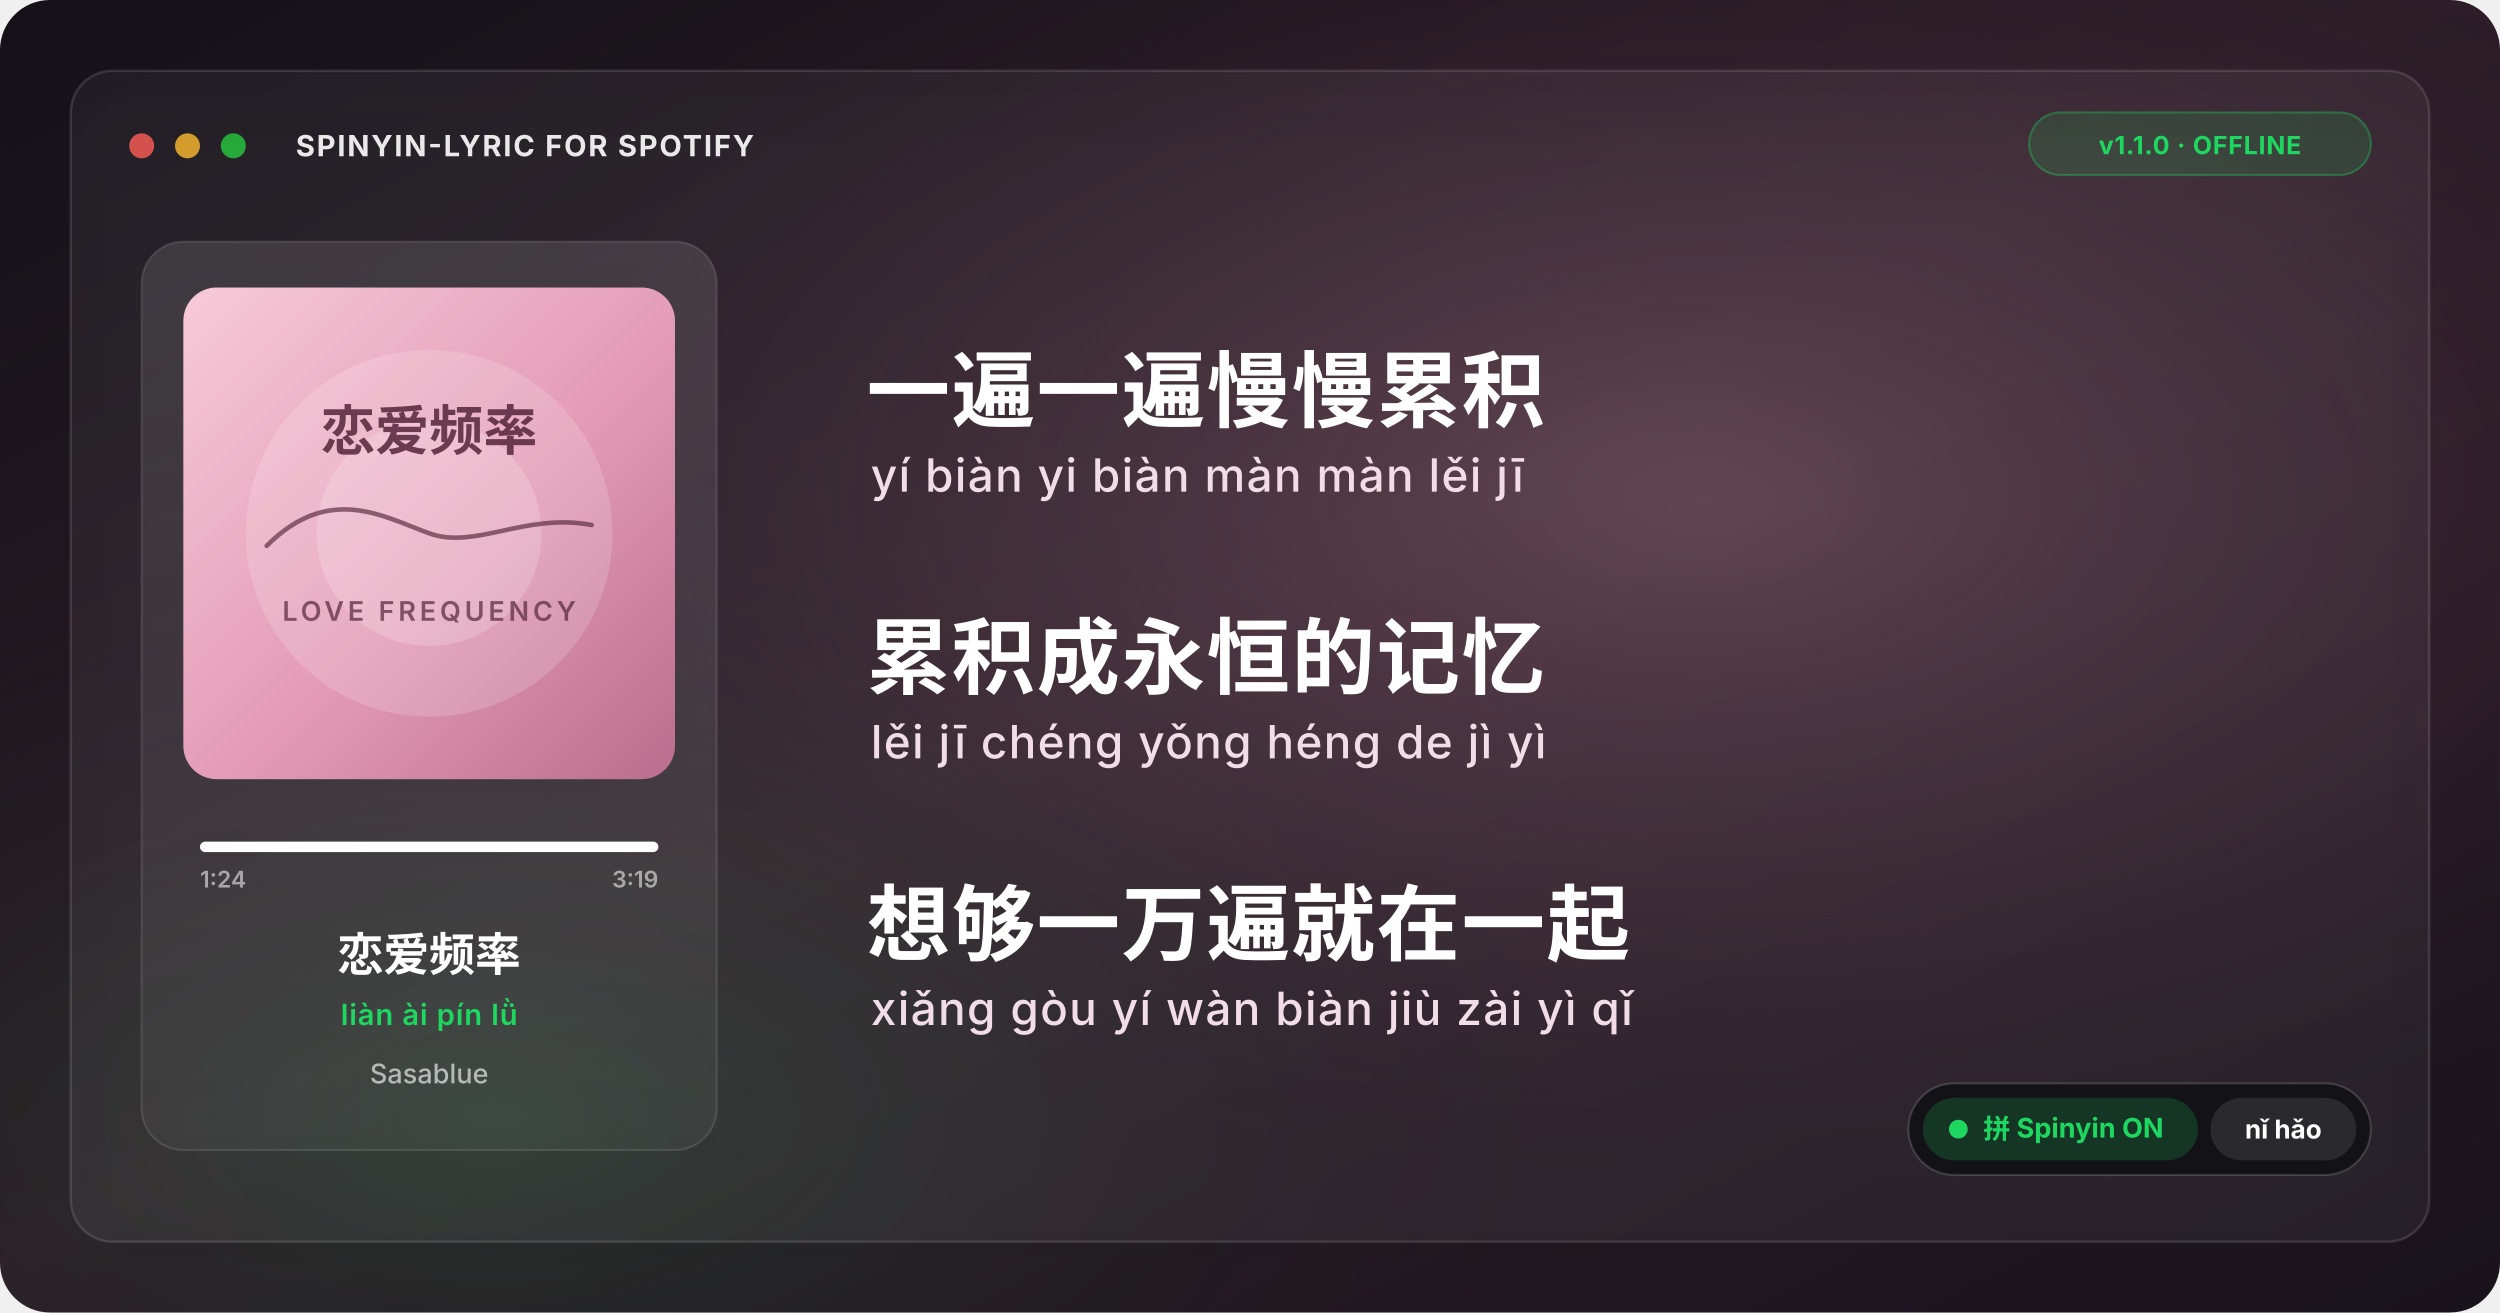
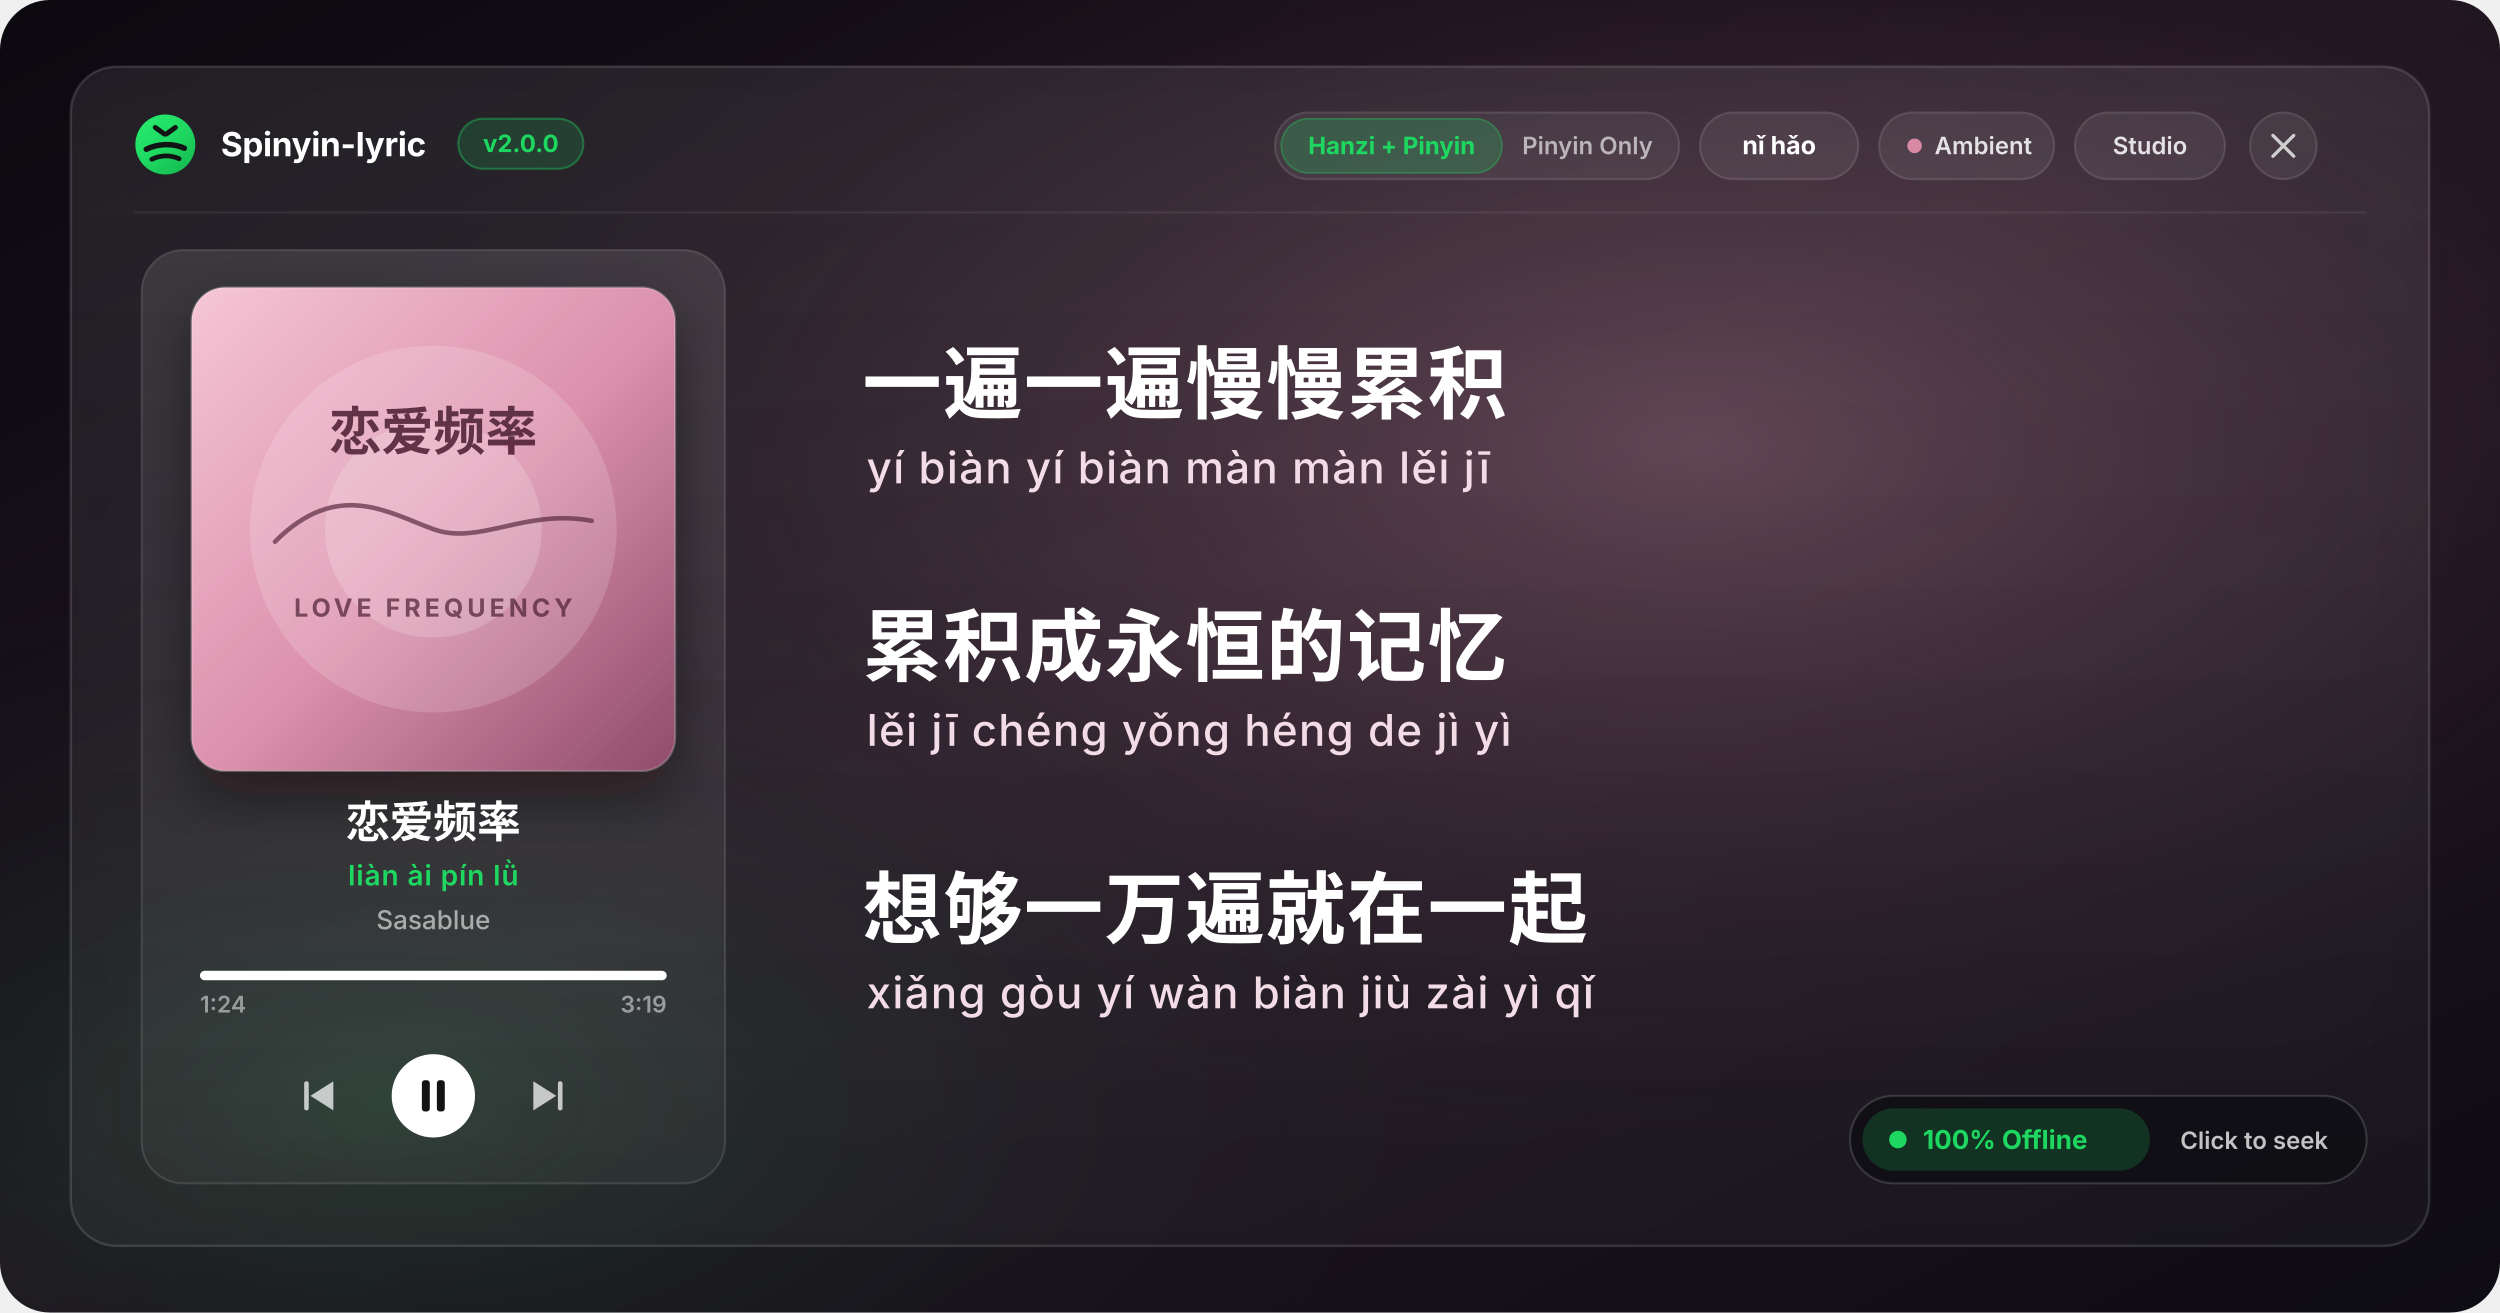
- <svg xmlns="http://www.w3.org/2000/svg" viewBox="0 0 1200 630" width="1200" height="630" role="img" aria-label="Spinyin-lyric for Spotify live Pinyin lyrics preview">
+ <svg xmlns="http://www.w3.org/2000/svg" viewBox="0 0 1200 630" width="1200" height="630" role="img" aria-label="Spinyin-lyric v2.0.0 Standalone Liquid Glass Lyrics Stage preview">
  <defs>
    <linearGradient id="bgGrad" x1="0%" y1="0%" x2="100%" y2="100%">
-       <stop offset="0%" stop-color="#141118" />
-       <stop offset="48%" stop-color="#2c1d27" />
-       <stop offset="100%" stop-color="#19131c" />
+       <stop offset="0%" stop-color="#0b090f" />
+       <stop offset="48%" stop-color="#201520" />
+       <stop offset="100%" stop-color="#0e0c14" />
    </linearGradient>
-     <radialGradient id="glowRose" cx="68%" cy="38%" r="55%">
-       <stop offset="0%" stop-color="#d88aa4" stop-opacity="0.28" />
-       <stop offset="60%" stop-color="#8b4d68" stop-opacity="0.10" />
-       <stop offset="100%" stop-color="#141118" stop-opacity="0" />
+     <radialGradient id="glowRose" cx="68%" cy="34%" r="56%">
+       <stop offset="0%" stop-color="#d88aa4" stop-opacity="0.30" />
+       <stop offset="56%" stop-color="#7c425d" stop-opacity="0.12" />
+       <stop offset="100%" stop-color="#0b090f" stop-opacity="0" />
    </radialGradient>
-     <radialGradient id="glowMint" cx="20%" cy="85%" r="45%">
-       <stop offset="0%" stop-color="#1ed760" stop-opacity="0.14" />
-       <stop offset="100%" stop-color="#141118" stop-opacity="0" />
+     <radialGradient id="glowMint" cx="16%" cy="84%" r="44%">
+       <stop offset="0%" stop-color="#1ed760" stop-opacity="0.15" />
+       <stop offset="100%" stop-color="#0b090f" stop-opacity="0" />
    </radialGradient>
+     <linearGradient id="stageGlass" x1="0%" y1="0%" x2="0%" y2="100%">
+       <stop offset="0%" stop-color="#ffffff" stop-opacity="0.075" />
+       <stop offset="100%" stop-color="#ffffff" stop-opacity="0.025" />
+     </linearGradient>
+     <linearGradient id="cardGlass" x1="0%" y1="0%" x2="0%" y2="100%">
+       <stop offset="0%" stop-color="#ffffff" stop-opacity="0.105" />
+       <stop offset="100%" stop-color="#ffffff" stop-opacity="0.035" />
+     </linearGradient>
+     <linearGradient id="topSpecular" x1="0%" y1="0%" x2="100%" y2="0%">
+       <stop offset="0%" stop-color="#ffffff" stop-opacity="0" />
+       <stop offset="30%" stop-color="#ffffff" stop-opacity="0.28" />
+       <stop offset="70%" stop-color="#ffffff" stop-opacity="0.28" />
+       <stop offset="100%" stop-color="#ffffff" stop-opacity="0" />
+     </linearGradient>
    <linearGradient id="coverGrad" x1="0%" y1="0%" x2="100%" y2="100%">
-       <stop offset="0%" stop-color="#f7cad9" />
-       <stop offset="55%" stop-color="#e39bb5" />
-       <stop offset="100%" stop-color="#b96d8c" />
+       <stop offset="0%" stop-color="#f5c6d6" />
+       <stop offset="52%" stop-color="#dc91ac" />
+       <stop offset="100%" stop-color="#8f4c6a" />
    </linearGradient>
-     <linearGradient id="glassCard" x1="0%" y1="0%" x2="0%" y2="100%">
-       <stop offset="0%" stop-color="#ffffff" stop-opacity="0.11" />
-       <stop offset="100%" stop-color="#ffffff" stop-opacity="0.04" />
+     <linearGradient id="logoBadge" x1="18%" y1="10%" x2="84%" y2="92%">
+       <stop offset="0%" stop-color="#27E86D" />
+       <stop offset="52%" stop-color="#1ED760" />
+       <stop offset="100%" stop-color="#16BD52" />
    </linearGradient>
-     <filter id="softShadow" x="-15%" y="-15%" width="130%" height="130%">
-       <feDropShadow dx="0" dy="14" stdDeviation="20" flood-color="#000000" flood-opacity="0.45" />
+     <filter id="softShadow" x="-12%" y="-12%" width="124%" height="124%">
+       <feDropShadow dx="0" dy="16" stdDeviation="22" flood-color="#000000" flood-opacity="0.52" />
+     </filter>
+     <filter id="coverShadow" x="-15%" y="-15%" width="130%" height="130%">
+       <feDropShadow dx="0" dy="12" stdDeviation="14" flood-color="#14080f" flood-opacity="0.45" />
    </filter>
    <clipPath id="coverClip">
-       <rect x="88" y="138" width="236" height="236" rx="16" />
+       <rect x="92" y="138" width="232" height="232" rx="16" />
    </clipPath>
    <style>
-       .sans { font-family: -apple-system, BlinkMacSystemFont, "Segoe UI", "PingFang SC", "Microsoft YaHei", system-ui, sans-serif; }
+       .sans { font-family: -apple-system, BlinkMacSystemFont, "Segoe UI", "PingFang SC", "Noto Sans SC", "Microsoft YaHei", system-ui, sans-serif; }
      .line1 { animation: active1 9s ease-in-out infinite; }
      .line2 { animation: active2 9s ease-in-out infinite; }
      .line3 { animation: active3 9s ease-in-out infinite; }
-       .progressBar { animation: progressMove 9s linear infinite; transform-origin: 96px 408px; }
+       .progressBar { animation: progressMove 9s linear infinite; transform-origin: 96px 468px; }
      .dotPulse { animation: dotGlow 2.4s ease-in-out infinite; }

      @keyframes active1 {
        0%, 28% { opacity: 1; }
-         34%, 94% { opacity: 0.34; }
+         35%, 93% { opacity: 0.30; }
        100% { opacity: 1; }
      }
      @keyframes active2 {
-         0%, 28% { opacity: 0.34; }
-         34%, 62% { opacity: 1; }
-         68%, 100% { opacity: 0.34; }
+         0%, 28% { opacity: 0.30; }
+         35%, 61% { opacity: 1; }
+         68%, 100% { opacity: 0.30; }
      }
      @keyframes active3 {
-         0%, 62% { opacity: 0.34; }
-         68%, 94% { opacity: 1; }
-         100% { opacity: 0.34; }
+         0%, 61% { opacity: 0.30; }
+         68%, 93% { opacity: 1; }
+         100% { opacity: 0.30; }
      }
      @keyframes progressMove {
-         0% { transform: scaleX(0.24); }
-         100% { transform: scaleX(0.78); }
+         0% { transform: scaleX(0.26); }
+         100% { transform: scaleX(0.80); }
      }
      @keyframes dotGlow {
        0%, 100% { opacity: 1; }
-         50% { opacity: 0.45; }
+         50% { opacity: 0.42; }
      }
    </style>
  </defs>
  <rect width="1200" height="630" rx="24" fill="url(#bgGrad)" />
  <rect width="1200" height="630" rx="24" fill="url(#glowRose)" />
  <rect width="1200" height="630" rx="24" fill="url(#glowMint)" />
-   <rect x="34" y="34" width="1132" height="562" rx="20" fill="rgba(255,255,255,0.045)" stroke="rgba(255,255,255,0.12)" stroke-width="1.2" filter="url(#softShadow)" />
-   <circle cx="68" cy="70" r="6" fill="#ff5f56" opacity="0.8" />
-   <circle cx="90" cy="70" r="6" fill="#ffbd2e" opacity="0.8" />
-   <circle cx="112" cy="70" r="6" fill="#27c93f" opacity="0.8" />
-   <text x="142" y="75" class="sans" fill="#ffffff" font-size="14" font-weight="700" letter-spacing="0.06em" opacity="0.9">SPINYIN-LYRIC FOR SPOTIFY</text>
-   <rect x="974" y="54" width="164" height="30" rx="15" fill="rgba(30,215,96,0.14)" stroke="rgba(30,215,96,0.35)" stroke-width="1" />
-   <text x="1056" y="74" text-anchor="middle" class="sans" fill="#1ed760" font-size="12" font-weight="700" letter-spacing="0.03em">v1.1.0 · OFFLINE</text>
-   <rect x="68" y="116" width="276" height="436" rx="20" fill="url(#glassCard)" stroke="rgba(255,255,255,0.11)" stroke-width="1" />
-   <g clip-path="url(#coverClip)">
-     <rect x="88" y="138" width="236" height="236" fill="url(#coverGrad)" />
-     <circle cx="206" cy="256" r="88" fill="#ffffff" opacity="0.16" />
-     <circle cx="206" cy="256" r="54" fill="#ffffff" opacity="0.18" />
-     <path d="M128 262 C158 232, 184 248, 206 256 C228 264, 252 246, 284 252" fill="none" stroke="#532539" stroke-width="2.2" stroke-linecap="round" opacity="0.65" />
-     <text x="206" y="216" text-anchor="middle" class="sans" fill="#532539" font-size="26" font-weight="700" opacity="0.85">恋爱频率</text>
-     <text x="206" y="298" text-anchor="middle" class="sans" fill="#532539" font-size="13" font-weight="600" letter-spacing="0.14em" opacity="0.7">LOVE FREQUENCY</text>
-   </g>
-   <rect x="96" y="404" width="220" height="5" rx="2.5" fill="rgba(255,255,255,0.18)" />
-   <rect x="96" y="404" width="220" height="5" rx="2.5" fill="#ffffff" class="progressBar" />
-   <text x="96" y="426" class="sans" fill="rgba(255,255,255,0.55)" font-size="11" font-weight="600">1:24</text>
-   <text x="316" y="426" text-anchor="end" class="sans" fill="rgba(255,255,255,0.55)" font-size="11" font-weight="600">3:19</text>
-   <text x="206" y="466" text-anchor="middle" class="sans" fill="#ffffff" font-size="22" font-weight="700">恋爱频率</text>
-   <text x="206" y="492" text-anchor="middle" class="sans" fill="#1ed760" font-size="14" font-weight="600" letter-spacing="0.03em">liàn ài pín lǜ</text>
-   <text x="206" y="520" text-anchor="middle" class="sans" fill="rgba(255,255,255,0.62)" font-size="13" font-weight="500">Sasablue</text>
-   <g transform="translate(416, 152)">
-     <g class="line1">
-       <text x="0" y="50" class="sans" fill="#ffffff" font-size="40" font-weight="800" letter-spacing="0.02em">一遍一遍慢慢累积</text>
-       <text x="2" y="84" class="sans" fill="#f2dde6" font-size="22" font-weight="500" letter-spacing="0.03em">yí biàn yi biàn màn màn lěi jī</text>
-     </g>
-     <g class="line2" transform="translate(0, 128)">
-       <text x="0" y="50" class="sans" fill="#ffffff" font-size="40" font-weight="800" letter-spacing="0.02em">累积成永恒的记忆</text>
-       <text x="2" y="84" class="sans" fill="#f2dde6" font-size="22" font-weight="500" letter-spacing="0.03em">lěi jī chéng yǒng héng de jì yì</text>
-     </g>
-     <g class="line3" transform="translate(0, 256)">
-       <text x="0" y="50" class="sans" fill="#ffffff" font-size="40" font-weight="800" letter-spacing="0.02em">想够一万遍就在一起</text>
-       <text x="2" y="84" class="sans" fill="#f2dde6" font-size="22" font-weight="500" letter-spacing="0.03em">xiǎng gòu yí wàn biàn jiù zài yì qǐ</text>
+   <rect x="34" y="32" width="1132" height="566" rx="22" fill="url(#stageGlass)" stroke="rgba(255,255,255,0.13)" stroke-width="1.2" filter="url(#softShadow)" />
+   <line x1="88" y1="33" x2="1112" y2="33" stroke="url(#topSpecular)" stroke-width="1.2" />
+   <g transform="translate(64, 54) scale(0.24)">
+     <circle cx="64" cy="64" r="60" fill="url(#logoBadge)" />
+     <g fill="none" stroke="#111315" stroke-linecap="round" stroke-linejoin="round">
+       <path d="M 44 30 L 60.8 42.2 Q 64 44.5 67.2 42.2 L 84 30" stroke-width="10" />
+       <path d="M 26 73.5 C 49 62, 79 61, 102 71.5" stroke-width="11" />
+       <path d="M 37 93.5 C 54.5 85, 74.5 84.5 91.5 92.5" stroke-width="9.5" />
    </g>
  </g>
-   <g transform="translate(916, 520)">
-     <rect x="0" y="0" width="222" height="44" rx="22" fill="rgba(16,16,20,0.86)" stroke="rgba(255,255,255,0.16)" stroke-width="1" />
-     <rect x="7" y="7" width="132" height="30" rx="15" fill="rgba(29,185,84,0.22)" />
-     <circle cx="24" cy="22" r="4.5" fill="#1ed760" class="dotPulse" />
-     <text x="36" y="26.5" class="sans" fill="#1ed760" font-size="13" font-weight="700">拼 Spinyin ON</text>
-     <rect x="145" y="7" width="70" height="30" rx="15" fill="rgba(255,255,255,0.10)" />
-     <text x="180" y="26.5" text-anchor="middle" class="sans" fill="#ffffff" font-size="12.5" font-weight="700">nǐ hǎo</text>
+   <text x="106" y="75" class="sans" fill="#ffffff" font-size="16" font-weight="700" letter-spacing="-0.01em">Spinyin-lyric</text>
+   <rect x="220" y="57" width="60" height="24" rx="12" fill="rgba(30,215,96,0.16)" stroke="rgba(30,215,96,0.38)" stroke-width="1" />
+   <text x="250" y="73" text-anchor="middle" class="sans" fill="#1ed760" font-size="11.5" font-weight="700">v2.0.0</text>
+   <g transform="translate(612, 54)">
+     <rect x="0" y="0" width="194" height="32" rx="16" fill="rgba(255,255,255,0.06)" stroke="rgba(255,255,255,0.12)" stroke-width="1" />
+     <rect x="3" y="3" width="106" height="26" rx="13" fill="rgba(30,215,96,0.22)" stroke="rgba(30,215,96,0.35)" stroke-width="0.8" />
+     <text x="56" y="20" text-anchor="middle" class="sans" fill="#1ed760" font-size="11.5" font-weight="700">Hanzi + Pinyin</text>
+     <text x="150" y="20" text-anchor="middle" class="sans" fill="rgba(255,255,255,0.62)" font-size="11.5" font-weight="600">Pinyin Only</text>
+     <rect x="204" y="0" width="76" height="32" rx="16" fill="rgba(255,255,255,0.07)" stroke="rgba(255,255,255,0.12)" stroke-width="1" />
+     <text x="242" y="20" text-anchor="middle" class="sans" fill="#ffffff" font-size="12" font-weight="700">nǐ hǎo</text>
+     <rect x="290" y="0" width="84" height="32" rx="16" fill="rgba(255,255,255,0.07)" stroke="rgba(255,255,255,0.12)" stroke-width="1" />
+     <circle cx="307" cy="16" r="3.5" fill="#d88aa4" />
+     <text x="340" y="20" text-anchor="middle" class="sans" fill="rgba(255,255,255,0.85)" font-size="11.5" font-weight="600">Ambient</text>
+     <rect x="384" y="0" width="72" height="32" rx="16" fill="rgba(255,255,255,0.07)" stroke="rgba(255,255,255,0.12)" stroke-width="1" />
+     <text x="420" y="20" text-anchor="middle" class="sans" fill="rgba(255,255,255,0.85)" font-size="11.5" font-weight="600">Studio</text>
+     <circle cx="484" cy="16" r="16" fill="rgba(255,255,255,0.07)" stroke="rgba(255,255,255,0.12)" stroke-width="1" />
+     <path d="M 479 11 L 489 21 M 489 11 L 479 21" stroke="rgba(255,255,255,0.75)" stroke-width="1.6" stroke-linecap="round" />
+   </g>
+   <line x1="64" y1="102" x2="1136" y2="102" stroke="rgba(255,255,255,0.07)" stroke-width="1" />
+   <rect x="68" y="120" width="280" height="448" rx="20" fill="url(#cardGlass)" stroke="rgba(255,255,255,0.12)" stroke-width="1" />
+   <g filter="url(#coverShadow)">
+     <g clip-path="url(#coverClip)">
+       <rect x="92" y="138" width="232" height="232" fill="url(#coverGrad)" />
+       <circle cx="208" cy="254" r="88" fill="#ffffff" opacity="0.16" />
+       <circle cx="208" cy="254" r="52" fill="#ffffff" opacity="0.18" />
+       <path d="M132 260 C162 230, 186 246, 208 254 C230 262, 252 244, 284 250" fill="none" stroke="#4f2035" stroke-width="2.2" stroke-linecap="round" opacity="0.65" />
+       <text x="208" y="216" text-anchor="middle" class="sans" fill="#4f2035" font-size="25" font-weight="800" opacity="0.88">恋爱频率</text>
+       <text x="208" y="296" text-anchor="middle" class="sans" fill="#4f2035" font-size="12" font-weight="700" letter-spacing="0.16em" opacity="0.72">LOVE FREQUENCY</text>
+     </g>
+     <rect x="92" y="138" width="232" height="232" rx="16" fill="none" stroke="rgba(255,255,255,0.18)" stroke-width="1" />
+   </g>
+   <text x="208" y="402" text-anchor="middle" class="sans" fill="#ffffff" font-size="21" font-weight="700">恋爱频率</text>
+   <text x="208" y="425" text-anchor="middle" class="sans" fill="#1ed760" font-size="13.5" font-weight="600" letter-spacing="0.03em">liàn ài pín lǜ</text>
+   <text x="208" y="446" text-anchor="middle" class="sans" fill="rgba(255,255,255,0.58)" font-size="12.5" font-weight="500">Sasablue</text>
+   <rect x="96" y="466" width="224" height="4.5" rx="2.25" fill="rgba(255,255,255,0.16)" />
+   <rect x="96" y="466" width="224" height="4.5" rx="2.25" fill="#ffffff" class="progressBar" />
+   <text x="96" y="486" class="sans" fill="rgba(255,255,255,0.50)" font-size="11" font-weight="600">1:24</text>
+   <text x="320" y="486" text-anchor="end" class="sans" fill="rgba(255,255,255,0.50)" font-size="11" font-weight="600">3:19</text>
+   <g transform="translate(208, 526)">
+     <g transform="translate(-54, 0)" fill="rgba(255,255,255,0.72)">
+       <rect x="-8" y="-7" width="2.2" height="14" rx="1" />
+       <polygon points="6,-7 -5,0 6,7" />
+     </g>
+     <circle cx="0" cy="0" r="20" fill="#ffffff" />
+     <rect x="-5.5" y="-7.5" width="3.8" height="15" rx="1.4" fill="#111315" />
+     <rect x="1.7" y="-7.5" width="3.8" height="15" rx="1.4" fill="#111315" />
+     <g transform="translate(54, 0)" fill="rgba(255,255,255,0.72)">
+       <polygon points="-6,-7 5,0 -6,7" />
+       <rect x="5.8" y="-7" width="2.2" height="14" rx="1" />
+     </g>
+   </g>
+   <g transform="translate(414, 152)">
+     <g class="line1">
+       <text x="0" y="46" class="sans" fill="#ffffff" font-size="38" font-weight="800" letter-spacing="0.02em">一遍一遍慢慢累积</text>
+       <text x="2" y="80" class="sans" fill="#f3dce5" font-size="21" font-weight="500" letter-spacing="0.03em">yí biàn yí biàn màn màn lěi jī</text>
+     </g>
+     <g class="line2" transform="translate(0, 126)">
+       <text x="0" y="46" class="sans" fill="#ffffff" font-size="38" font-weight="800" letter-spacing="0.02em">累积成永恒的记忆</text>
+       <text x="2" y="80" class="sans" fill="#f3dce5" font-size="21" font-weight="500" letter-spacing="0.03em">lěi jī chéng yǒng héng de jì yì</text>
+     </g>
+     <g class="line3" transform="translate(0, 252)">
+       <text x="0" y="46" class="sans" fill="#ffffff" font-size="38" font-weight="800" letter-spacing="0.02em">想够一万遍就在一起</text>
+       <text x="2" y="80" class="sans" fill="#f3dce5" font-size="21" font-weight="500" letter-spacing="0.03em">xiǎng gòu yí wàn biàn jiù zài yì qǐ</text>
+     </g>
+   </g>
+   <g transform="translate(888, 526)">
+     <rect x="0" y="0" width="248" height="42" rx="21" fill="rgba(14,14,19,0.82)" stroke="rgba(255,255,255,0.15)" stroke-width="1" />
+     <rect x="6" y="6" width="138" height="30" rx="15" fill="rgba(30,215,96,0.18)" />
+     <circle cx="23" cy="21" r="4.2" fill="#1ed760" class="dotPulse" />
+     <text x="35" y="25.5" class="sans" fill="#1ed760" font-size="12.5" font-weight="700">100% Offline</text>
+     <text x="194" y="25.5" text-anchor="middle" class="sans" fill="rgba(255,255,255,0.75)" font-size="11.5" font-weight="600">Click to seek</text>
  </g>
</svg>
